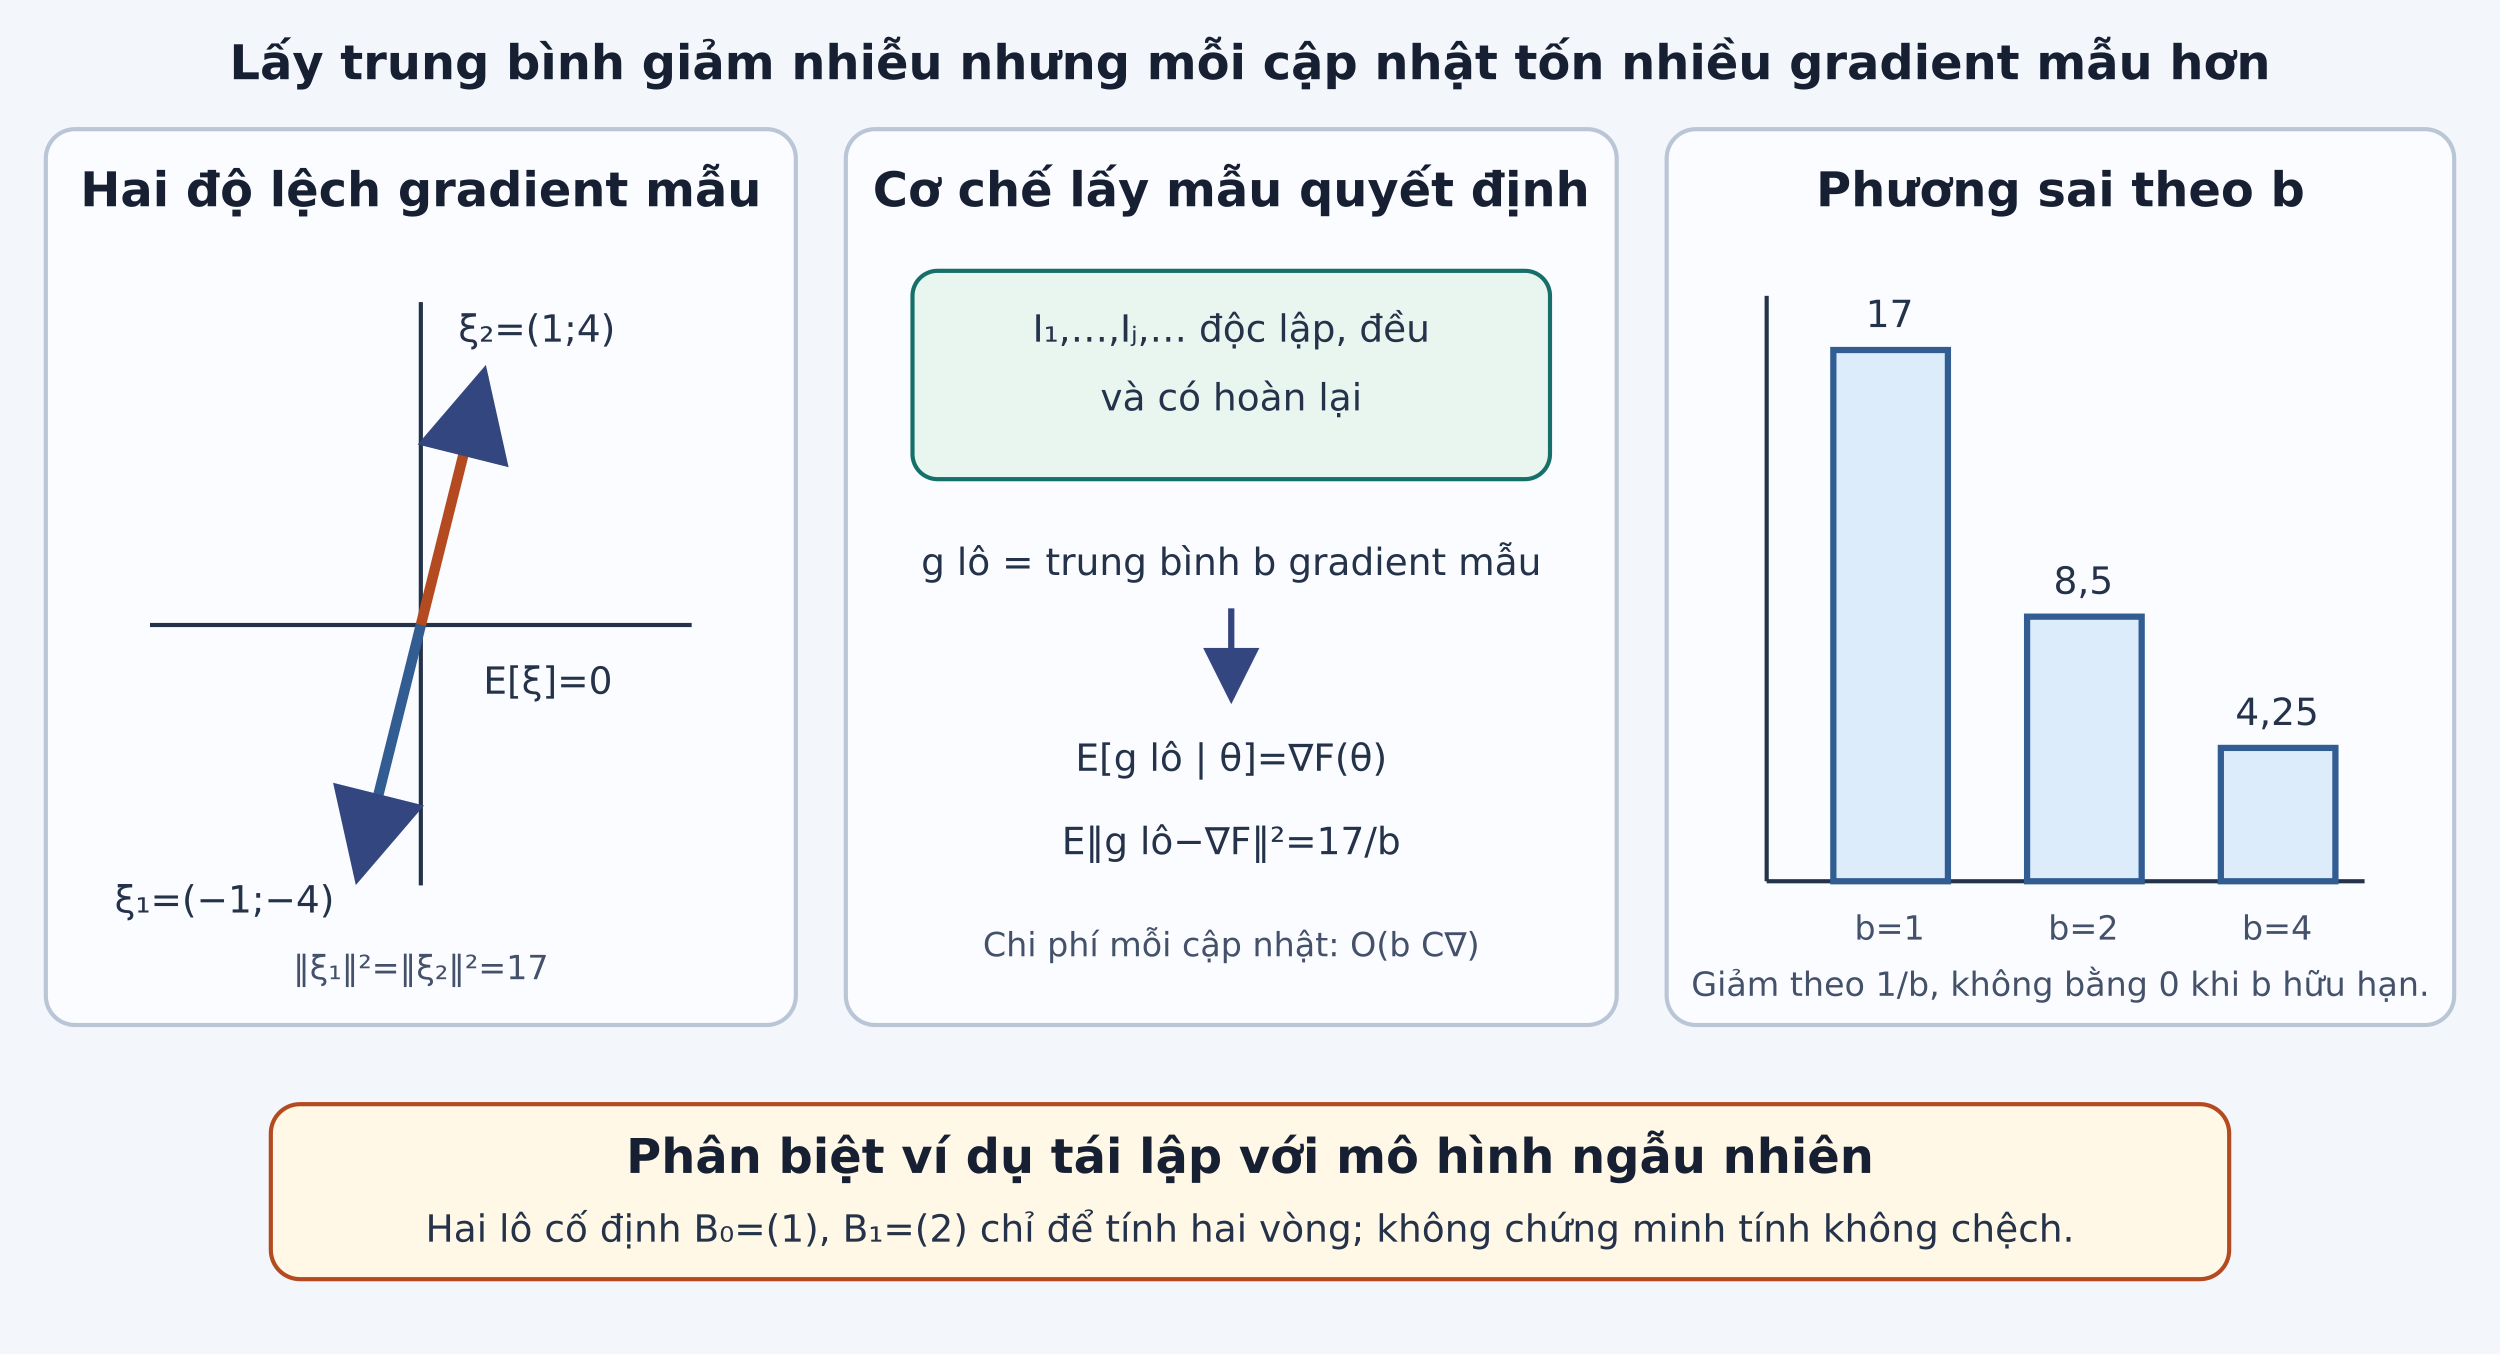
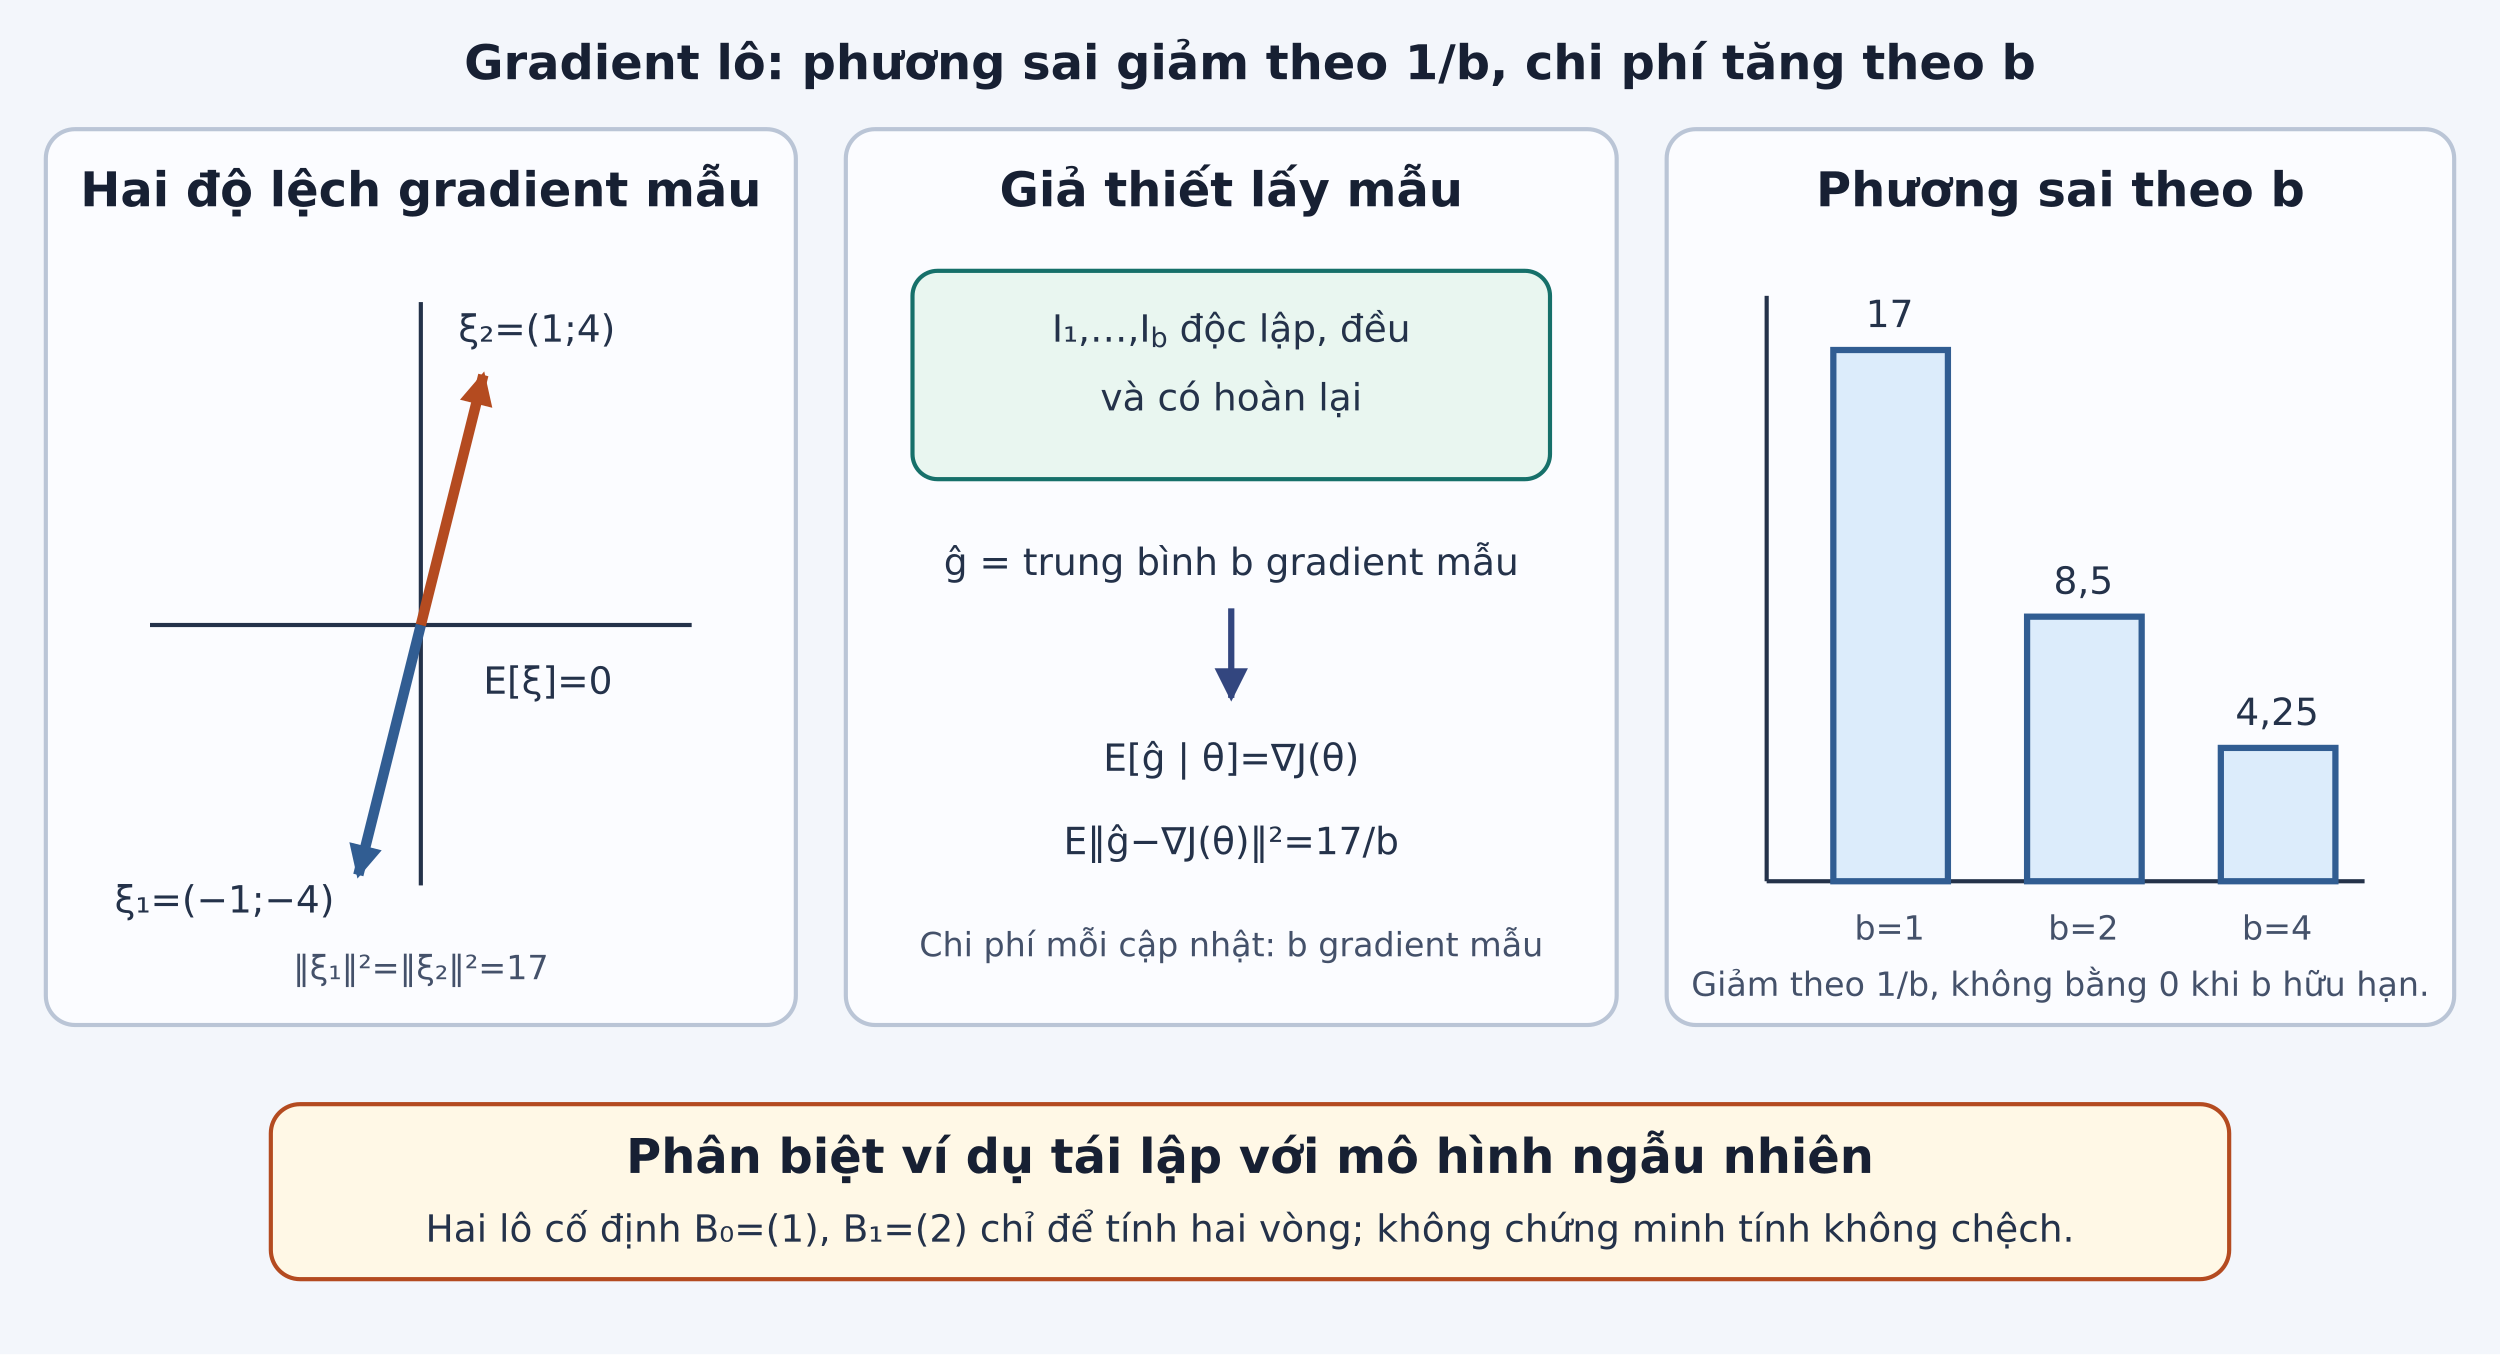
<svg xmlns="http://www.w3.org/2000/svg" viewBox="0 0 1200 650" role="img" aria-labelledby="title desc" font-family="DejaVu Sans">
  <defs>
-     <marker id="arr" markerWidth="9" markerHeight="9" refX="8" refY="4.5" orient="auto">
-       <path d="M0 0L9 4.5L0 9Z" fill="#33467f" />
+     <marker id="arr" viewBox="0 0 9 9" markerUnits="userSpaceOnUse" markerWidth="16" markerHeight="16" refX="8" refY="4.5" orient="auto">
+       <path d="M0 0L9 4.5L0 9Z" fill="context-stroke" />
    </marker>
    <style>.panel{fill:#fbfcff;stroke:#bac5d6;stroke-width:2}.head{font-size:23px;font-weight:700;fill:#172033}.label{font-size:18px;fill:#24324a}.small{font-size:16px;fill:#44516a}.sample1{stroke:#315d92;stroke-width:5}.sample2{stroke:#b44b20;stroke-width:5}.bar{fill:#dcecfb;stroke:#315d92;stroke-width:3}.good{fill:#e9f6f0;stroke:#16706a;stroke-width:2}.warn{fill:#fff8e6;stroke:#b44b20;stroke-width:2}</style>
  </defs>
  <rect width="1200" height="650" fill="#f3f6fb" />
-   <text class="head" x="600" y="38" text-anchor="middle">Lấy trung bình giảm nhiễu nhưng mỗi cập nhật tốn nhiều gradient mẫu hơn</text>
+   <text class="head" x="600" y="38" text-anchor="middle">Gradient lô: phương sai giảm theo 1/b, chi phí tăng theo b</text>
  <rect class="panel" x="22" y="62" width="360" height="430" rx="14" />
  <text class="head" x="202" y="99" text-anchor="middle">Hai độ lệch gradient mẫu</text>
  <line x1="72" y1="300" x2="332" y2="300" stroke="#24324a" stroke-width="2" />
  <line x1="202" y1="425" x2="202" y2="145" stroke="#24324a" stroke-width="2" />
  <line class="sample1" x1="202" y1="300" x2="172" y2="420" marker-end="url(#arr)" />
  <line class="sample2" x1="202" y1="300" x2="232" y2="180" marker-end="url(#arr)" />
  <text class="label" x="55" y="438" fill="#315d92">ξ₁=(−1;−4)</text>
  <text class="label" x="220" y="164" fill="#b44b20">ξ₂=(1;4)</text>
  <text class="label" x="232" y="333" text-anchor="start">E[ξ]=0</text>
  <text class="small" x="202" y="470" text-anchor="middle">‖ξ₁‖²=‖ξ₂‖²=17</text>
  <rect class="panel" x="406" y="62" width="370" height="430" rx="14" />
-   <text class="head" x="591" y="99" text-anchor="middle">Cơ chế lấy mẫu quyết định</text>
+   <text class="head" x="591" y="99" text-anchor="middle">Giả thiết lấy mẫu</text>
  <rect class="good" x="438" y="130" width="306" height="100" rx="12" />
-   <text class="label" x="591" y="164" text-anchor="middle">I₁,…,Iⱼ,… độc lập, đều</text>
+   <text class="label" x="591" y="164" text-anchor="middle">I₁,…,I<tspan baseline-shift="sub" font-size="13">b</tspan> độc lập, đều</text>
  <text class="label" x="591" y="197" text-anchor="middle">và có hoàn lại</text>
-   <text class="label" x="591" y="276" text-anchor="middle">g lô = trung bình b gradient mẫu</text>
+   <text class="label" x="591" y="276" text-anchor="middle">ĝ = trung bình b gradient mẫu</text>
  <line x1="591" y1="292" x2="591" y2="335" stroke="#33467f" stroke-width="3" marker-end="url(#arr)" />
-   <text class="label" x="591" y="370" text-anchor="middle">E[g lô | θ]=∇F(θ)</text>
-   <text class="label" x="591" y="410" text-anchor="middle">E‖g lô−∇F‖²=17/b</text>
-   <text class="small" x="591" y="459" text-anchor="middle">Chi phí mỗi cập nhật: O(b C∇)</text>
+   <text class="label" x="591" y="370" text-anchor="middle">E[ĝ | θ]=∇J(θ)</text>
+   <text class="label" x="591" y="410" text-anchor="middle">E‖ĝ−∇J(θ)‖²=17/b</text>
+   <text class="small" x="591" y="459" text-anchor="middle">Chi phí mỗi cập nhật: b gradient mẫu</text>
  <rect class="panel" x="800" y="62" width="378" height="430" rx="14" />
  <text class="head" x="989" y="99" text-anchor="middle">Phương sai theo b</text>
  <line x1="848" y1="423" x2="1135" y2="423" stroke="#24324a" stroke-width="2" />
  <line x1="848" y1="423" x2="848" y2="142" stroke="#24324a" stroke-width="2" />
  <rect class="bar" x="880" y="168" width="55" height="255" />
  <rect class="bar" x="973" y="296" width="55" height="127" />
  <rect class="bar" x="1066" y="359" width="55" height="64" />
  <text class="label" x="907" y="157" text-anchor="middle">17</text>
  <text class="label" x="1000" y="285" text-anchor="middle">8,5</text>
  <text class="label" x="1093" y="348" text-anchor="middle">4,25</text>
  <text class="small" x="907" y="451" text-anchor="middle">b=1</text>
  <text class="small" x="1000" y="451" text-anchor="middle">b=2</text>
  <text class="small" x="1093" y="451" text-anchor="middle">b=4</text>
  <text class="small" x="989" y="478" text-anchor="middle">Giảm theo 1/b, không bằng 0 khi b hữu hạn.</text>
  <rect class="warn" x="130" y="530" width="940" height="84" rx="14" />
  <text class="head" x="600" y="563" text-anchor="middle">Phân biệt ví dụ tái lập với mô hình ngẫu nhiên</text>
  <text class="label" x="600" y="596" text-anchor="middle">Hai lô cố định B₀=(1), B₁=(2) chỉ để tính hai vòng; không chứng minh tính không chệch.</text>
</svg>
